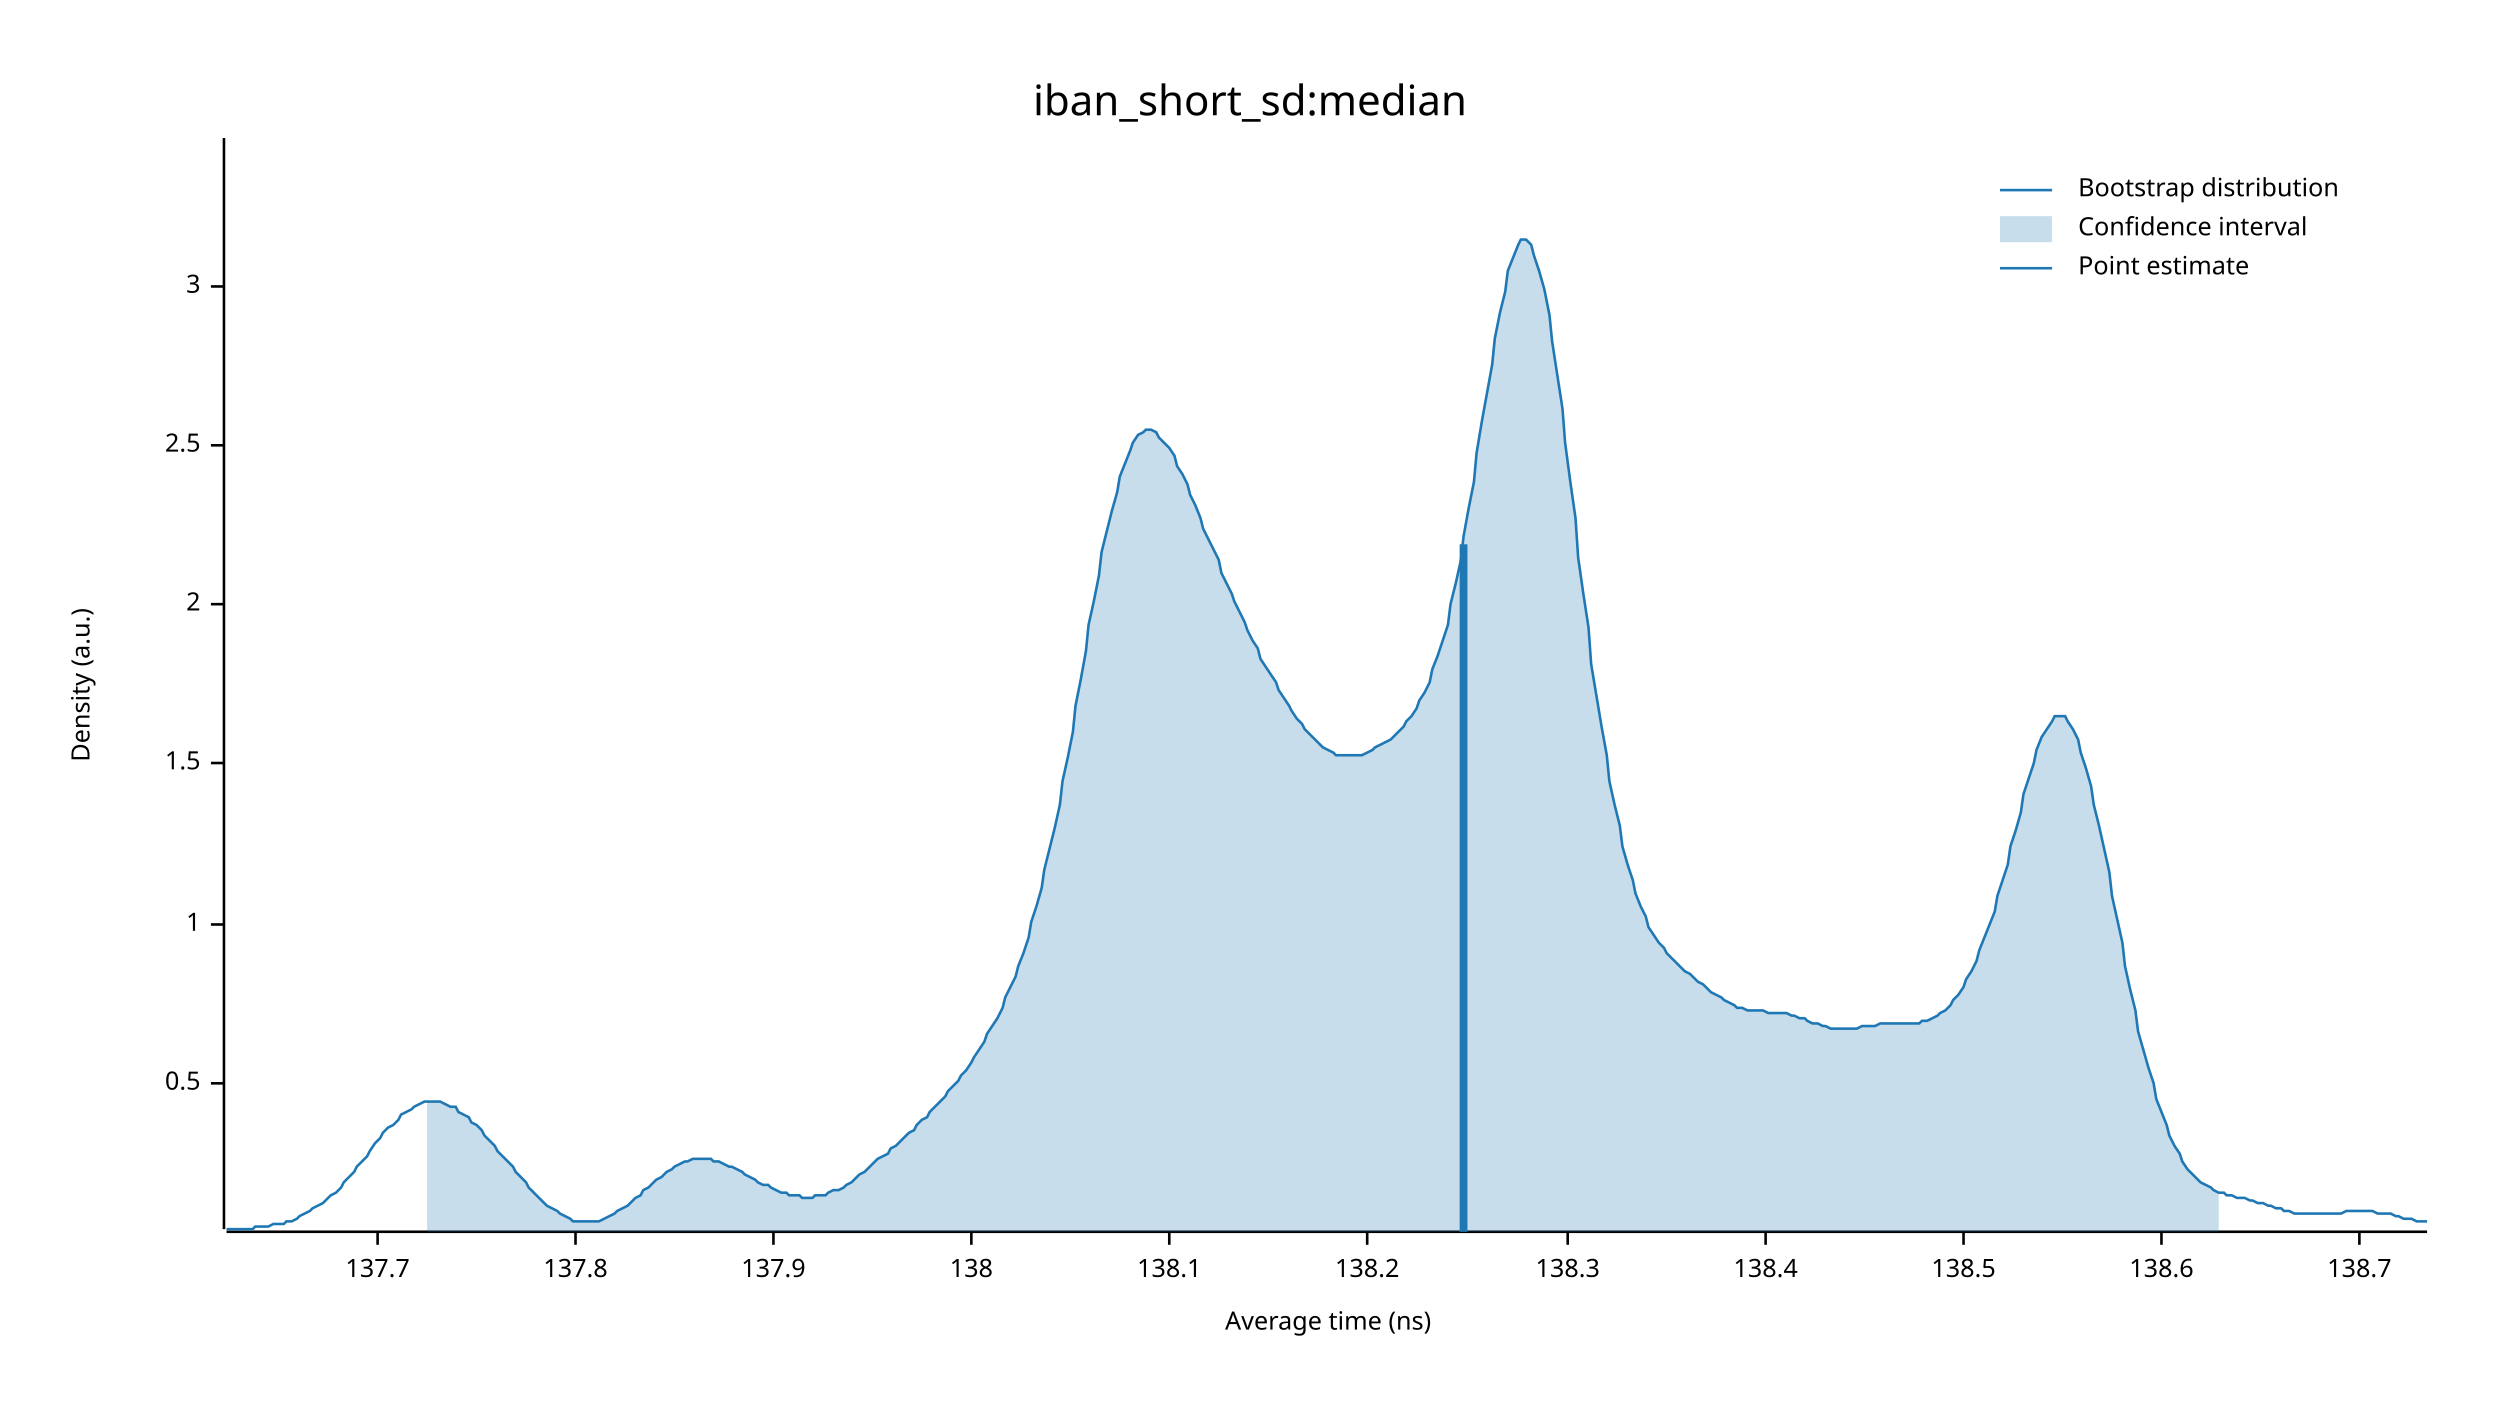
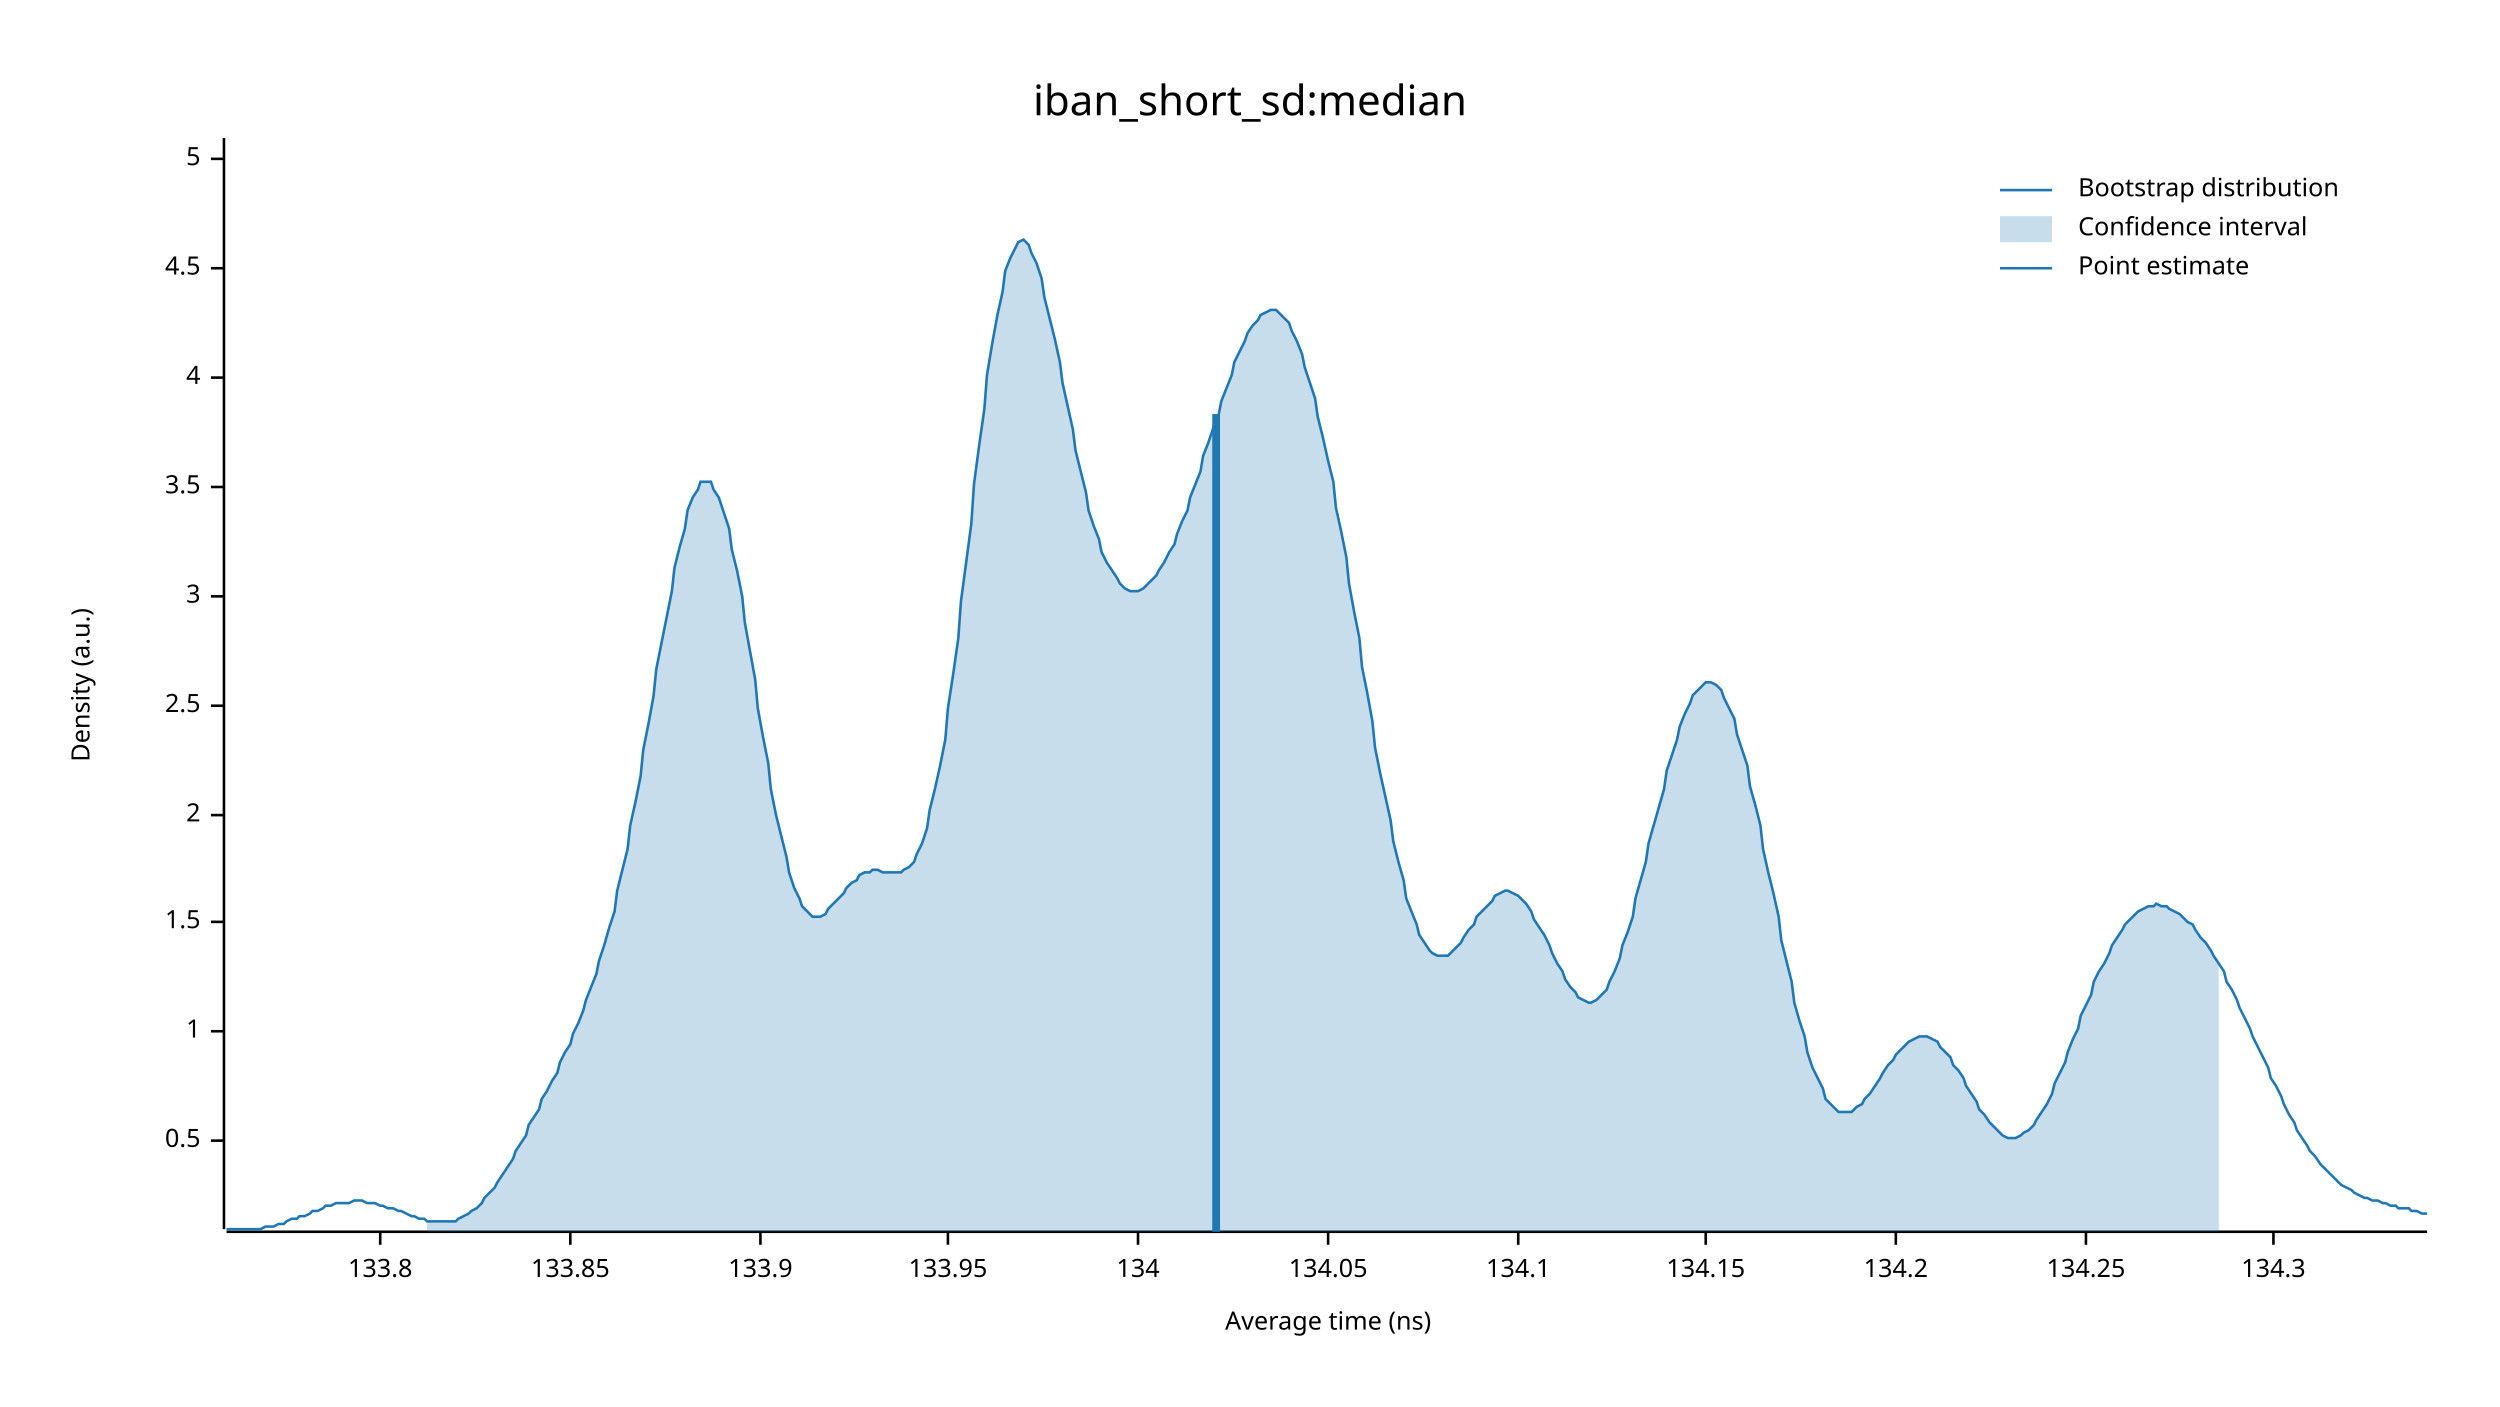
<svg xmlns="http://www.w3.org/2000/svg" width="960" height="540" viewBox="0 0 960 540">
  <text x="480" y="32" dy="0.76em" text-anchor="middle" font-family="sans-serif" font-size="16.129" opacity="1" fill="#000000">
iban_short_sd:median
</text>
  <text x="27" y="263" dy="0.76em" text-anchor="middle" font-family="sans-serif" font-size="9.677" opacity="1" fill="#000000" transform="rotate(270, 27, 263)">
Density (a.u.)
</text>
  <text x="510" y="513" dy="-0.5ex" text-anchor="middle" font-family="sans-serif" font-size="9.677" opacity="1" fill="#000000">
Average time (ns)
</text>
  <polyline fill="none" opacity="1" stroke="#000000" stroke-width="1" points="86,53 86,472 " />
-   <text x="77" y="416" dy="0.5ex" text-anchor="end" font-family="sans-serif" font-size="9.677" opacity="1" fill="#000000">
+   <text x="77" y="438" dy="0.5ex" text-anchor="end" font-family="sans-serif" font-size="9.677" opacity="1" fill="#000000">
0.5
</text>
-   <polyline fill="none" opacity="1" stroke="#000000" stroke-width="1" points="81,416 86,416 " />
-   <text x="77" y="355" dy="0.5ex" text-anchor="end" font-family="sans-serif" font-size="9.677" opacity="1" fill="#000000">
+   <polyline fill="none" opacity="1" stroke="#000000" stroke-width="1" points="81,438 86,438 " />
+   <text x="77" y="396" dy="0.5ex" text-anchor="end" font-family="sans-serif" font-size="9.677" opacity="1" fill="#000000">
1
</text>
-   <polyline fill="none" opacity="1" stroke="#000000" stroke-width="1" points="81,355 86,355 " />
-   <text x="77" y="293" dy="0.5ex" text-anchor="end" font-family="sans-serif" font-size="9.677" opacity="1" fill="#000000">
+   <polyline fill="none" opacity="1" stroke="#000000" stroke-width="1" points="81,396 86,396 " />
+   <text x="77" y="354" dy="0.5ex" text-anchor="end" font-family="sans-serif" font-size="9.677" opacity="1" fill="#000000">
1.5
</text>
-   <polyline fill="none" opacity="1" stroke="#000000" stroke-width="1" points="81,293 86,293 " />
-   <text x="77" y="232" dy="0.5ex" text-anchor="end" font-family="sans-serif" font-size="9.677" opacity="1" fill="#000000">
+   <polyline fill="none" opacity="1" stroke="#000000" stroke-width="1" points="81,354 86,354 " />
+   <text x="77" y="313" dy="0.5ex" text-anchor="end" font-family="sans-serif" font-size="9.677" opacity="1" fill="#000000">
2
</text>
-   <polyline fill="none" opacity="1" stroke="#000000" stroke-width="1" points="81,232 86,232 " />
-   <text x="77" y="171" dy="0.5ex" text-anchor="end" font-family="sans-serif" font-size="9.677" opacity="1" fill="#000000">
+   <polyline fill="none" opacity="1" stroke="#000000" stroke-width="1" points="81,313 86,313 " />
+   <text x="77" y="271" dy="0.5ex" text-anchor="end" font-family="sans-serif" font-size="9.677" opacity="1" fill="#000000">
2.5
</text>
-   <polyline fill="none" opacity="1" stroke="#000000" stroke-width="1" points="81,171 86,171 " />
-   <text x="77" y="110" dy="0.5ex" text-anchor="end" font-family="sans-serif" font-size="9.677" opacity="1" fill="#000000">
+   <polyline fill="none" opacity="1" stroke="#000000" stroke-width="1" points="81,271 86,271 " />
+   <text x="77" y="229" dy="0.5ex" text-anchor="end" font-family="sans-serif" font-size="9.677" opacity="1" fill="#000000">
3
</text>
-   <polyline fill="none" opacity="1" stroke="#000000" stroke-width="1" points="81,110 86,110 " />
+   <polyline fill="none" opacity="1" stroke="#000000" stroke-width="1" points="81,229 86,229 " />
+   <text x="77" y="187" dy="0.5ex" text-anchor="end" font-family="sans-serif" font-size="9.677" opacity="1" fill="#000000">
+ 3.5
+ </text>
+   <polyline fill="none" opacity="1" stroke="#000000" stroke-width="1" points="81,187 86,187 " />
+   <text x="77" y="145" dy="0.5ex" text-anchor="end" font-family="sans-serif" font-size="9.677" opacity="1" fill="#000000">
+ 4
+ </text>
+   <polyline fill="none" opacity="1" stroke="#000000" stroke-width="1" points="81,145 86,145 " />
+   <text x="77" y="103" dy="0.5ex" text-anchor="end" font-family="sans-serif" font-size="9.677" opacity="1" fill="#000000">
+ 4.5
+ </text>
+   <polyline fill="none" opacity="1" stroke="#000000" stroke-width="1" points="81,103 86,103 " />
+   <text x="77" y="61" dy="0.5ex" text-anchor="end" font-family="sans-serif" font-size="9.677" opacity="1" fill="#000000">
+ 5
+ </text>
+   <polyline fill="none" opacity="1" stroke="#000000" stroke-width="1" points="81,61 86,61 " />
  <polyline fill="none" opacity="1" stroke="#000000" stroke-width="1" points="87,473 932,473 " />
-   <text x="145" y="483" dy="0.76em" text-anchor="middle" font-family="sans-serif" font-size="9.677" opacity="1" fill="#000000">
- 137.7
+   <text x="146" y="483" dy="0.76em" text-anchor="middle" font-family="sans-serif" font-size="9.677" opacity="1" fill="#000000">
+ 133.8
</text>
-   <polyline fill="none" opacity="1" stroke="#000000" stroke-width="1" points="145,473 145,478 " />
-   <text x="221" y="483" dy="0.76em" text-anchor="middle" font-family="sans-serif" font-size="9.677" opacity="1" fill="#000000">
- 137.8
+   <polyline fill="none" opacity="1" stroke="#000000" stroke-width="1" points="146,473 146,478 " />
+   <text x="219" y="483" dy="0.76em" text-anchor="middle" font-family="sans-serif" font-size="9.677" opacity="1" fill="#000000">
+ 133.85
</text>
-   <polyline fill="none" opacity="1" stroke="#000000" stroke-width="1" points="221,473 221,478 " />
-   <text x="297" y="483" dy="0.76em" text-anchor="middle" font-family="sans-serif" font-size="9.677" opacity="1" fill="#000000">
- 137.9
+   <polyline fill="none" opacity="1" stroke="#000000" stroke-width="1" points="219,473 219,478 " />
+   <text x="292" y="483" dy="0.76em" text-anchor="middle" font-family="sans-serif" font-size="9.677" opacity="1" fill="#000000">
+ 133.9
</text>
-   <polyline fill="none" opacity="1" stroke="#000000" stroke-width="1" points="297,473 297,478 " />
-   <text x="373" y="483" dy="0.76em" text-anchor="middle" font-family="sans-serif" font-size="9.677" opacity="1" fill="#000000">
- 138
+   <polyline fill="none" opacity="1" stroke="#000000" stroke-width="1" points="292,473 292,478 " />
+   <text x="364" y="483" dy="0.76em" text-anchor="middle" font-family="sans-serif" font-size="9.677" opacity="1" fill="#000000">
+ 133.95
</text>
-   <polyline fill="none" opacity="1" stroke="#000000" stroke-width="1" points="373,473 373,478 " />
-   <text x="449" y="483" dy="0.76em" text-anchor="middle" font-family="sans-serif" font-size="9.677" opacity="1" fill="#000000">
- 138.1
+   <polyline fill="none" opacity="1" stroke="#000000" stroke-width="1" points="364,473 364,478 " />
+   <text x="437" y="483" dy="0.76em" text-anchor="middle" font-family="sans-serif" font-size="9.677" opacity="1" fill="#000000">
+ 134
</text>
-   <polyline fill="none" opacity="1" stroke="#000000" stroke-width="1" points="449,473 449,478 " />
-   <text x="525" y="483" dy="0.76em" text-anchor="middle" font-family="sans-serif" font-size="9.677" opacity="1" fill="#000000">
- 138.2
+   <polyline fill="none" opacity="1" stroke="#000000" stroke-width="1" points="437,473 437,478 " />
+   <text x="510" y="483" dy="0.76em" text-anchor="middle" font-family="sans-serif" font-size="9.677" opacity="1" fill="#000000">
+ 134.05
</text>
-   <polyline fill="none" opacity="1" stroke="#000000" stroke-width="1" points="525,473 525,478 " />
-   <text x="602" y="483" dy="0.76em" text-anchor="middle" font-family="sans-serif" font-size="9.677" opacity="1" fill="#000000">
- 138.3
+   <polyline fill="none" opacity="1" stroke="#000000" stroke-width="1" points="510,473 510,478 " />
+   <text x="583" y="483" dy="0.76em" text-anchor="middle" font-family="sans-serif" font-size="9.677" opacity="1" fill="#000000">
+ 134.1
</text>
-   <polyline fill="none" opacity="1" stroke="#000000" stroke-width="1" points="602,473 602,478 " />
-   <text x="678" y="483" dy="0.76em" text-anchor="middle" font-family="sans-serif" font-size="9.677" opacity="1" fill="#000000">
- 138.4
+   <polyline fill="none" opacity="1" stroke="#000000" stroke-width="1" points="583,473 583,478 " />
+   <text x="655" y="483" dy="0.76em" text-anchor="middle" font-family="sans-serif" font-size="9.677" opacity="1" fill="#000000">
+ 134.15
</text>
-   <polyline fill="none" opacity="1" stroke="#000000" stroke-width="1" points="678,473 678,478 " />
-   <text x="754" y="483" dy="0.76em" text-anchor="middle" font-family="sans-serif" font-size="9.677" opacity="1" fill="#000000">
- 138.5
+   <polyline fill="none" opacity="1" stroke="#000000" stroke-width="1" points="655,473 655,478 " />
+   <text x="728" y="483" dy="0.76em" text-anchor="middle" font-family="sans-serif" font-size="9.677" opacity="1" fill="#000000">
+ 134.2
</text>
-   <polyline fill="none" opacity="1" stroke="#000000" stroke-width="1" points="754,473 754,478 " />
-   <text x="830" y="483" dy="0.76em" text-anchor="middle" font-family="sans-serif" font-size="9.677" opacity="1" fill="#000000">
- 138.6
+   <polyline fill="none" opacity="1" stroke="#000000" stroke-width="1" points="728,473 728,478 " />
+   <text x="801" y="483" dy="0.76em" text-anchor="middle" font-family="sans-serif" font-size="9.677" opacity="1" fill="#000000">
+ 134.25
</text>
-   <polyline fill="none" opacity="1" stroke="#000000" stroke-width="1" points="830,473 830,478 " />
-   <text x="906" y="483" dy="0.76em" text-anchor="middle" font-family="sans-serif" font-size="9.677" opacity="1" fill="#000000">
- 138.7
+   <polyline fill="none" opacity="1" stroke="#000000" stroke-width="1" points="801,473 801,478 " />
+   <text x="873" y="483" dy="0.76em" text-anchor="middle" font-family="sans-serif" font-size="9.677" opacity="1" fill="#000000">
+ 134.3
</text>
-   <polyline fill="none" opacity="1" stroke="#000000" stroke-width="1" points="906,473 906,478 " />
-   <polyline fill="none" opacity="1" stroke="#1F78B4" stroke-width="1" points="87,472 88,472 90,472 92,472 93,472 95,472 97,472 98,471 100,471 102,471 103,471 105,470 107,470 109,470 110,469 112,469 114,468 115,467 117,466 119,465 120,464 122,463 124,462 125,461 127,459 129,458 131,456 132,454 134,452 136,450 137,448 139,446 141,444 142,442 144,439 146,437 147,435 149,433 151,432 153,430 154,428 156,427 158,426 159,425 161,424 163,423 164,423 166,423 168,423 169,423 171,424 173,425 175,425 176,427 178,428 180,429 181,431 183,432 185,434 186,436 188,438 190,440 191,442 193,444 195,446 197,448 198,450 200,452 202,454 203,456 205,458 207,460 208,461 210,463 212,464 214,465 215,466 217,467 219,468 220,469 222,469 224,469 225,469 227,469 229,469 230,469 232,468 234,467 236,466 237,465 239,464 241,463 242,462 244,460 246,459 247,457 249,456 251,454 252,453 254,452 256,450 258,449 259,448 261,447 263,446 264,446 266,445 268,445 269,445 271,445 273,445 274,446 276,446 278,447 280,448 281,448 283,449 285,450 286,451 288,452 290,453 291,454 293,455 295,455 296,456 298,457 300,458 302,458 303,459 305,459 307,459 308,460 310,460 312,460 313,459 315,459 317,459 318,458 320,457 322,457 324,456 325,455 327,454 329,452 330,451 332,450 334,448 335,447 337,445 339,444 341,443 342,441 344,440 346,438 347,437 349,435 351,434 352,432 354,430 356,429 357,427 359,425 361,423 363,421 364,419 366,417 368,415 369,413 371,411 373,408 374,406 376,403 378,400 379,397 381,394 383,391 385,387 386,383 388,379 390,375 391,371 393,366 395,360 396,354 398,348 400,341 401,334 403,326 405,318 407,309 408,300 410,291 412,281 413,271 415,261 417,250 418,240 420,231 422,221 423,212 425,204 427,196 429,189 430,183 432,178 434,173 435,170 437,167 439,166 440,165 442,165 444,166 445,168 447,170 449,172 451,175 452,179 454,182 456,186 457,190 459,194 461,199 462,203 464,207 466,211 468,215 469,220 471,224 473,228 474,231 476,235 478,239 479,242 481,246 483,249 484,253 486,256 488,259 490,262 491,265 493,268 495,271 496,273 498,276 500,278 501,280 503,282 505,284 506,285 508,287 510,288 512,289 513,290 515,290 517,290 518,290 520,290 522,290 523,290 525,289 527,288 528,287 530,286 532,285 534,284 535,283 537,281 539,279 540,277 542,275 544,272 545,269 547,266 549,262 550,257 552,252 554,246 556,240 557,232 559,224 561,215 562,206 564,195 566,185 567,174 569,162 571,151 573,140 574,130 576,120 578,112 579,104 581,99 583,94 584,92 586,92 588,94 589,98 591,104 593,111 595,121 596,131 598,144 600,157 601,170 603,185 605,199 606,214 608,228 610,241 611,255 613,267 615,279 617,290 618,300 620,309 622,317 623,325 625,332 627,338 628,343 630,348 632,352 633,356 635,359 637,362 639,364 640,366 642,368 644,370 645,371 647,373 649,374 650,375 652,377 654,378 655,379 657,381 659,382 661,383 662,384 664,385 666,386 667,387 669,387 671,388 672,388 674,388 676,388 677,388 679,389 681,389 683,389 684,389 686,389 688,390 689,390 691,391 693,391 694,392 696,393 698,393 700,394 701,394 703,395 705,395 706,395 708,395 710,395 711,395 713,395 715,394 716,394 718,394 720,394 722,393 723,393 725,393 727,393 728,393 730,393 732,393 733,393 735,393 737,393 738,392 740,392 742,391 744,390 745,389 747,388 749,386 750,384 752,382 754,379 755,376 757,373 759,369 760,365 762,360 764,355 766,350 767,344 769,338 771,332 772,325 774,319 776,312 777,305 779,299 781,293 782,288 784,283 786,280 788,277 789,275 791,275 793,275 794,277 796,280 798,284 799,289 801,295 803,302 804,309 806,317 808,326 810,335 811,344 813,353 815,362 816,371 818,380 820,388 821,396 823,403 825,410 827,416 828,422 830,427 832,432 833,436 835,440 837,443 838,446 840,449 842,451 843,452 845,454 847,455 849,456 850,457 852,458 854,458 855,459 857,459 859,460 860,460 862,460 864,461 865,461 867,462 869,462 871,463 872,463 874,464 876,464 877,465 879,465 881,466 882,466 884,466 886,466 887,466 889,466 891,466 893,466 894,466 896,466 898,466 899,466 901,465 903,465 904,465 906,465 908,465 909,465 911,465 913,466 915,466 916,466 918,466 920,467 921,467 923,468 925,468 926,468 928,469 930,469 932,469 " />
-   <polygon opacity="0.25" fill="#1F78B4" points="164,423 166,423 168,423 169,423 171,424 173,425 175,425 176,427 178,428 180,429 181,431 183,432 185,434 186,436 188,438 190,440 191,442 193,444 195,446 197,448 198,450 200,452 202,454 203,456 205,458 207,460 208,461 210,463 212,464 214,465 215,466 217,467 219,468 220,469 222,469 224,469 225,469 227,469 229,469 230,469 232,468 234,467 236,466 237,465 239,464 241,463 242,462 244,460 246,459 247,457 249,456 251,454 252,453 254,452 256,450 258,449 259,448 261,447 263,446 264,446 266,445 268,445 269,445 271,445 273,445 274,446 276,446 278,447 280,448 281,448 283,449 285,450 286,451 288,452 290,453 291,454 293,455 295,455 296,456 298,457 300,458 302,458 303,459 305,459 307,459 308,460 310,460 312,460 313,459 315,459 317,459 318,458 320,457 322,457 324,456 325,455 327,454 329,452 330,451 332,450 334,448 335,447 337,445 339,444 341,443 342,441 344,440 346,438 347,437 349,435 351,434 352,432 354,430 356,429 357,427 359,425 361,423 363,421 364,419 366,417 368,415 369,413 371,411 373,408 374,406 376,403 378,400 379,397 381,394 383,391 385,387 386,383 388,379 390,375 391,371 393,366 395,360 396,354 398,348 400,341 401,334 403,326 405,318 407,309 408,300 410,291 412,281 413,271 415,261 417,250 418,240 420,231 422,221 423,212 425,204 427,196 429,189 430,183 432,178 434,173 435,170 437,167 439,166 440,165 442,165 444,166 445,168 447,170 449,172 451,175 452,179 454,182 456,186 457,190 459,194 461,199 462,203 464,207 466,211 468,215 469,220 471,224 473,228 474,231 476,235 478,239 479,242 481,246 483,249 484,253 486,256 488,259 490,262 491,265 493,268 495,271 496,273 498,276 500,278 501,280 503,282 505,284 506,285 508,287 510,288 512,289 513,290 515,290 517,290 518,290 520,290 522,290 523,290 525,289 527,288 528,287 530,286 532,285 534,284 535,283 537,281 539,279 540,277 542,275 544,272 545,269 547,266 549,262 550,257 552,252 554,246 556,240 557,232 559,224 561,215 562,206 564,195 566,185 567,174 569,162 571,151 573,140 574,130 576,120 578,112 579,104 581,99 583,94 584,92 586,92 588,94 589,98 591,104 593,111 595,121 596,131 598,144 600,157 601,170 603,185 605,199 606,214 608,228 610,241 611,255 613,267 615,279 617,290 618,300 620,309 622,317 623,325 625,332 627,338 628,343 630,348 632,352 633,356 635,359 637,362 639,364 640,366 642,368 644,370 645,371 647,373 649,374 650,375 652,377 654,378 655,379 657,381 659,382 661,383 662,384 664,385 666,386 667,387 669,387 671,388 672,388 674,388 676,388 677,388 679,389 681,389 683,389 684,389 686,389 688,390 689,390 691,391 693,391 694,392 696,393 698,393 700,394 701,394 703,395 705,395 706,395 708,395 710,395 711,395 713,395 715,394 716,394 718,394 720,394 722,393 723,393 725,393 727,393 728,393 730,393 732,393 733,393 735,393 737,393 738,392 740,392 742,391 744,390 745,389 747,388 749,386 750,384 752,382 754,379 755,376 757,373 759,369 760,365 762,360 764,355 766,350 767,344 769,338 771,332 772,325 774,319 776,312 777,305 779,299 781,293 782,288 784,283 786,280 788,277 789,275 791,275 793,275 794,277 796,280 798,284 799,289 801,295 803,302 804,309 806,317 808,326 810,335 811,344 813,353 815,362 816,371 818,380 820,388 821,396 823,403 825,410 827,416 828,422 830,427 832,432 833,436 835,440 837,443 838,446 840,449 842,451 843,452 845,454 847,455 849,456 850,457 852,458 852,473 164,473 " />
-   <polyline fill="none" opacity="1" stroke="#1F78B4" stroke-width="3" points="562,473 562,209 " />
+   <polyline fill="none" opacity="1" stroke="#000000" stroke-width="1" points="873,473 873,478 " />
+   <polyline fill="none" opacity="1" stroke="#1F78B4" stroke-width="1" points="87,472 88,472 90,472 92,472 93,472 95,472 97,472 98,472 100,472 102,471 103,471 105,471 107,470 109,470 110,469 112,468 114,468 115,467 117,467 119,466 120,465 122,465 124,464 125,463 127,463 129,462 131,462 132,462 134,462 136,461 137,461 139,461 141,462 142,462 144,462 146,463 147,463 149,464 151,464 153,465 154,465 156,466 158,467 159,467 161,468 163,468 164,469 166,469 168,469 169,469 171,469 173,469 175,469 176,468 178,467 180,466 181,465 183,464 185,462 186,460 188,458 190,456 191,454 193,451 195,448 197,445 198,442 200,439 202,436 203,432 205,429 207,426 208,422 210,419 212,415 214,412 215,408 217,404 219,401 220,397 222,393 224,388 225,384 227,379 229,374 230,369 232,363 234,356 236,350 237,342 239,334 241,326 242,317 244,308 246,298 247,288 249,278 251,267 252,257 254,247 256,237 258,227 259,218 261,210 263,203 264,196 266,191 268,188 269,185 271,185 273,185 274,188 276,191 278,197 280,203 281,211 283,219 285,229 286,239 288,250 290,261 291,272 293,283 295,293 296,303 298,313 300,321 302,329 303,335 305,341 307,345 308,348 310,350 312,352 313,352 315,352 317,351 318,349 320,347 322,345 324,343 325,341 327,339 329,338 330,336 332,335 334,335 335,334 337,334 339,335 341,335 342,335 344,335 346,335 347,334 349,333 351,331 352,328 354,324 356,318 357,311 359,303 361,294 363,284 364,272 366,259 368,245 369,231 371,216 373,201 374,186 376,171 378,157 379,144 381,132 383,121 385,112 386,104 388,99 390,95 391,93 393,92 395,94 396,97 398,101 400,107 401,114 403,122 405,130 407,139 408,147 410,156 412,165 413,173 415,181 417,189 418,196 420,202 422,207 423,212 425,216 427,219 429,222 430,224 432,226 434,227 435,227 437,227 439,226 440,225 442,223 444,221 445,219 447,216 449,212 451,209 452,205 454,200 456,196 457,191 459,186 461,181 462,175 464,170 466,164 468,159 469,154 471,149 473,144 474,139 476,135 478,131 479,128 481,125 483,123 484,121 486,120 488,119 490,119 491,120 493,122 495,124 496,127 498,131 500,136 501,141 503,147 505,153 506,160 508,168 510,177 512,185 513,195 515,204 517,214 518,224 520,235 522,245 523,256 525,266 527,277 528,287 530,297 532,306 534,315 535,323 537,331 539,338 540,345 542,350 544,355 545,359 547,362 549,365 550,366 552,367 554,367 556,367 557,366 559,364 561,362 562,360 564,357 566,355 567,352 569,350 571,348 573,346 574,344 576,343 578,342 579,342 581,343 583,344 584,345 586,347 588,350 589,353 591,356 593,359 595,363 596,366 598,370 600,373 601,376 603,379 605,381 606,383 608,384 610,385 611,385 613,384 615,382 617,380 618,377 620,373 622,368 623,363 625,358 627,352 628,345 630,338 632,331 633,324 635,317 637,310 639,303 640,296 642,290 644,284 645,279 647,274 649,270 650,267 652,265 654,263 655,262 657,262 659,263 661,265 662,268 664,272 666,276 667,282 669,288 671,294 672,302 674,309 676,317 677,326 679,335 681,343 683,352 684,361 686,369 688,377 689,385 691,392 693,398 694,404 696,410 698,414 700,418 701,422 703,424 705,426 706,427 708,427 710,427 711,427 713,425 715,424 716,422 718,420 720,417 722,414 723,412 725,409 727,407 728,405 730,403 732,401 733,400 735,399 737,398 738,398 740,398 742,399 744,400 745,402 747,404 749,406 750,409 752,411 754,414 755,417 757,420 759,423 760,426 762,428 764,431 766,433 767,434 769,436 771,437 772,437 774,437 776,436 777,435 779,434 781,432 782,430 784,427 786,424 788,420 789,416 791,412 793,408 794,404 796,399 798,395 799,390 801,386 803,382 804,377 806,373 808,370 810,366 811,363 813,360 815,357 816,355 818,353 820,351 821,350 823,349 825,348 827,348 828,347 830,348 832,348 833,349 835,350 837,351 838,352 840,354 842,355 843,357 845,360 847,362 849,365 850,367 852,370 854,373 855,377 857,380 859,384 860,387 862,391 864,395 865,398 867,402 869,406 871,410 872,414 874,417 876,421 877,424 879,428 881,431 882,434 884,437 886,440 887,442 889,444 891,447 893,449 894,450 896,452 898,454 899,455 901,456 903,457 904,458 906,459 908,460 909,460 911,461 913,461 915,462 916,462 918,463 920,463 921,464 923,464 925,464 926,465 928,465 930,466 932,466 " />
+   <polygon opacity="0.25" fill="#1F78B4" points="164,469 166,469 168,469 169,469 171,469 173,469 175,469 176,468 178,467 180,466 181,465 183,464 185,462 186,460 188,458 190,456 191,454 193,451 195,448 197,445 198,442 200,439 202,436 203,432 205,429 207,426 208,422 210,419 212,415 214,412 215,408 217,404 219,401 220,397 222,393 224,388 225,384 227,379 229,374 230,369 232,363 234,356 236,350 237,342 239,334 241,326 242,317 244,308 246,298 247,288 249,278 251,267 252,257 254,247 256,237 258,227 259,218 261,210 263,203 264,196 266,191 268,188 269,185 271,185 273,185 274,188 276,191 278,197 280,203 281,211 283,219 285,229 286,239 288,250 290,261 291,272 293,283 295,293 296,303 298,313 300,321 302,329 303,335 305,341 307,345 308,348 310,350 312,352 313,352 315,352 317,351 318,349 320,347 322,345 324,343 325,341 327,339 329,338 330,336 332,335 334,335 335,334 337,334 339,335 341,335 342,335 344,335 346,335 347,334 349,333 351,331 352,328 354,324 356,318 357,311 359,303 361,294 363,284 364,272 366,259 368,245 369,231 371,216 373,201 374,186 376,171 378,157 379,144 381,132 383,121 385,112 386,104 388,99 390,95 391,93 393,92 395,94 396,97 398,101 400,107 401,114 403,122 405,130 407,139 408,147 410,156 412,165 413,173 415,181 417,189 418,196 420,202 422,207 423,212 425,216 427,219 429,222 430,224 432,226 434,227 435,227 437,227 439,226 440,225 442,223 444,221 445,219 447,216 449,212 451,209 452,205 454,200 456,196 457,191 459,186 461,181 462,175 464,170 466,164 468,159 469,154 471,149 473,144 474,139 476,135 478,131 479,128 481,125 483,123 484,121 486,120 488,119 490,119 491,120 493,122 495,124 496,127 498,131 500,136 501,141 503,147 505,153 506,160 508,168 510,177 512,185 513,195 515,204 517,214 518,224 520,235 522,245 523,256 525,266 527,277 528,287 530,297 532,306 534,315 535,323 537,331 539,338 540,345 542,350 544,355 545,359 547,362 549,365 550,366 552,367 554,367 556,367 557,366 559,364 561,362 562,360 564,357 566,355 567,352 569,350 571,348 573,346 574,344 576,343 578,342 579,342 581,343 583,344 584,345 586,347 588,350 589,353 591,356 593,359 595,363 596,366 598,370 600,373 601,376 603,379 605,381 606,383 608,384 610,385 611,385 613,384 615,382 617,380 618,377 620,373 622,368 623,363 625,358 627,352 628,345 630,338 632,331 633,324 635,317 637,310 639,303 640,296 642,290 644,284 645,279 647,274 649,270 650,267 652,265 654,263 655,262 657,262 659,263 661,265 662,268 664,272 666,276 667,282 669,288 671,294 672,302 674,309 676,317 677,326 679,335 681,343 683,352 684,361 686,369 688,377 689,385 691,392 693,398 694,404 696,410 698,414 700,418 701,422 703,424 705,426 706,427 708,427 710,427 711,427 713,425 715,424 716,422 718,420 720,417 722,414 723,412 725,409 727,407 728,405 730,403 732,401 733,400 735,399 737,398 738,398 740,398 742,399 744,400 745,402 747,404 749,406 750,409 752,411 754,414 755,417 757,420 759,423 760,426 762,428 764,431 766,433 767,434 769,436 771,437 772,437 774,437 776,436 777,435 779,434 781,432 782,430 784,427 786,424 788,420 789,416 791,412 793,408 794,404 796,399 798,395 799,390 801,386 803,382 804,377 806,373 808,370 810,366 811,363 813,360 815,357 816,355 818,353 820,351 821,350 823,349 825,348 827,348 828,347 830,348 832,348 833,349 835,350 837,351 838,352 840,354 842,355 843,357 845,360 847,362 849,365 850,367 852,370 852,473 164,473 " />
+   <polyline fill="none" opacity="1" stroke="#1F78B4" stroke-width="3" points="467,473 467,159 " />
  <text x="798" y="68" dy="0.76em" text-anchor="start" font-family="sans-serif" font-size="9.677" opacity="1" fill="#000000">
Bootstrap distribution
</text>
  <text x="798" y="83" dy="0.76em" text-anchor="start" font-family="sans-serif" font-size="9.677" opacity="1" fill="#000000">
Confidence interval
</text>
  <text x="798" y="98" dy="0.76em" text-anchor="start" font-family="sans-serif" font-size="9.677" opacity="1" fill="#000000">
Point estimate
</text>
  <polyline fill="none" opacity="1" stroke="#1F78B4" stroke-width="1" points="768,73 788,73 " />
  <rect x="768" y="83" width="20" height="10" opacity="0.25" fill="#1F78B4" stroke="none" />
  <polyline fill="none" opacity="1" stroke="#1F78B4" stroke-width="1" points="768,103 788,103 " />
</svg>
